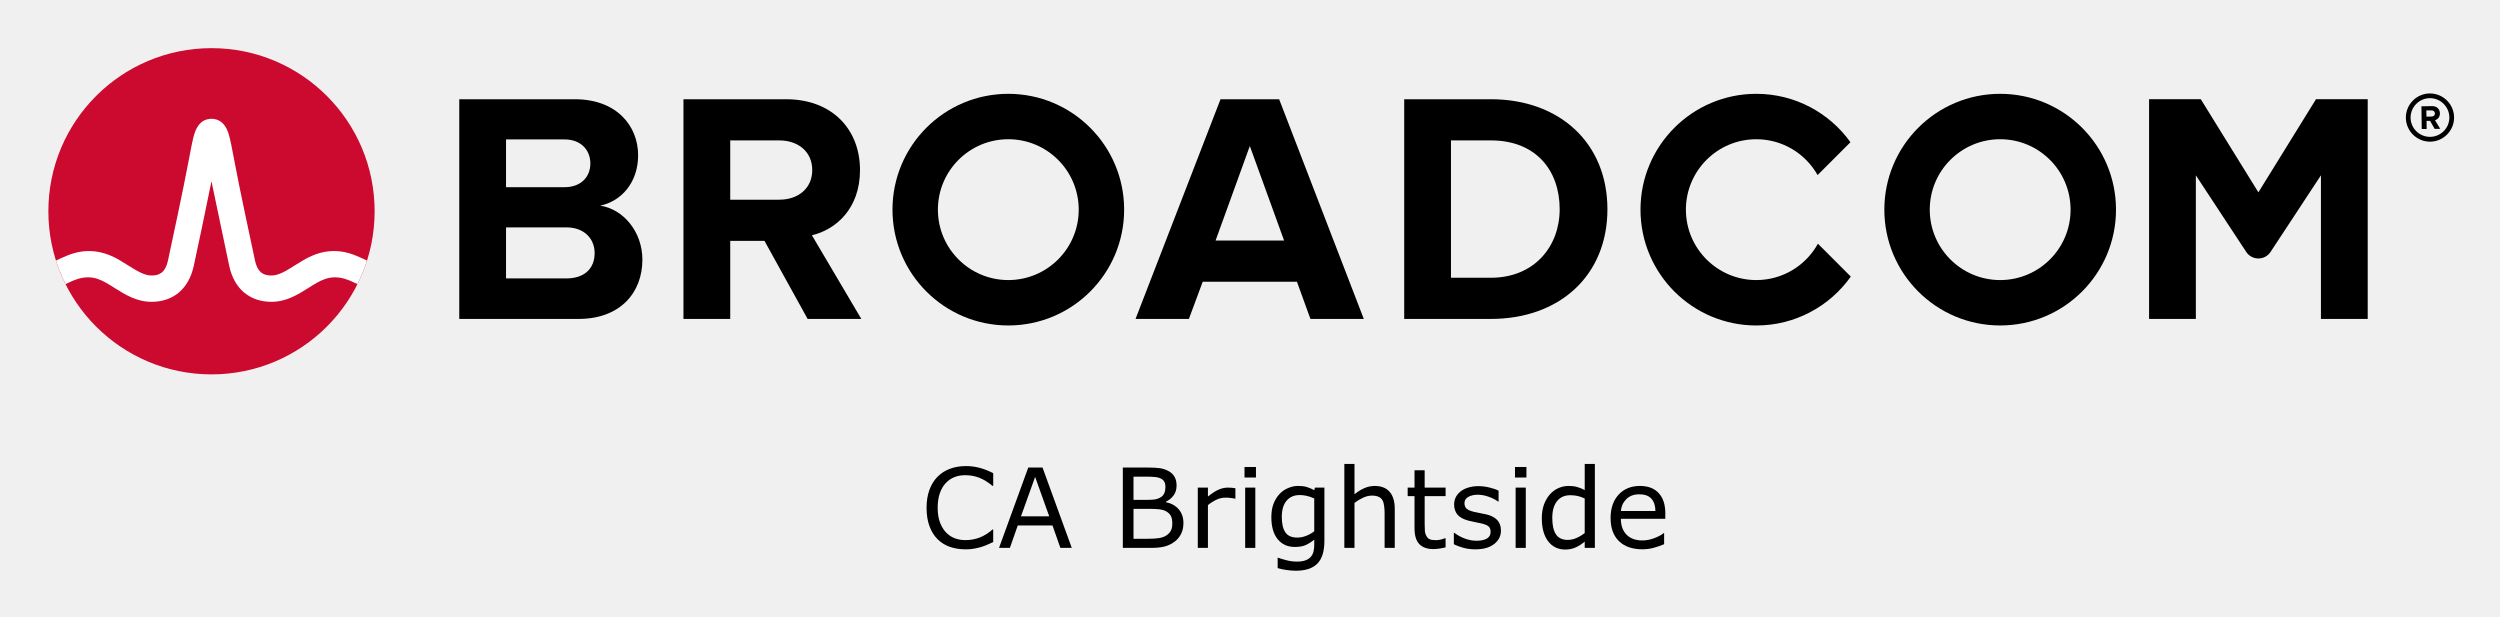
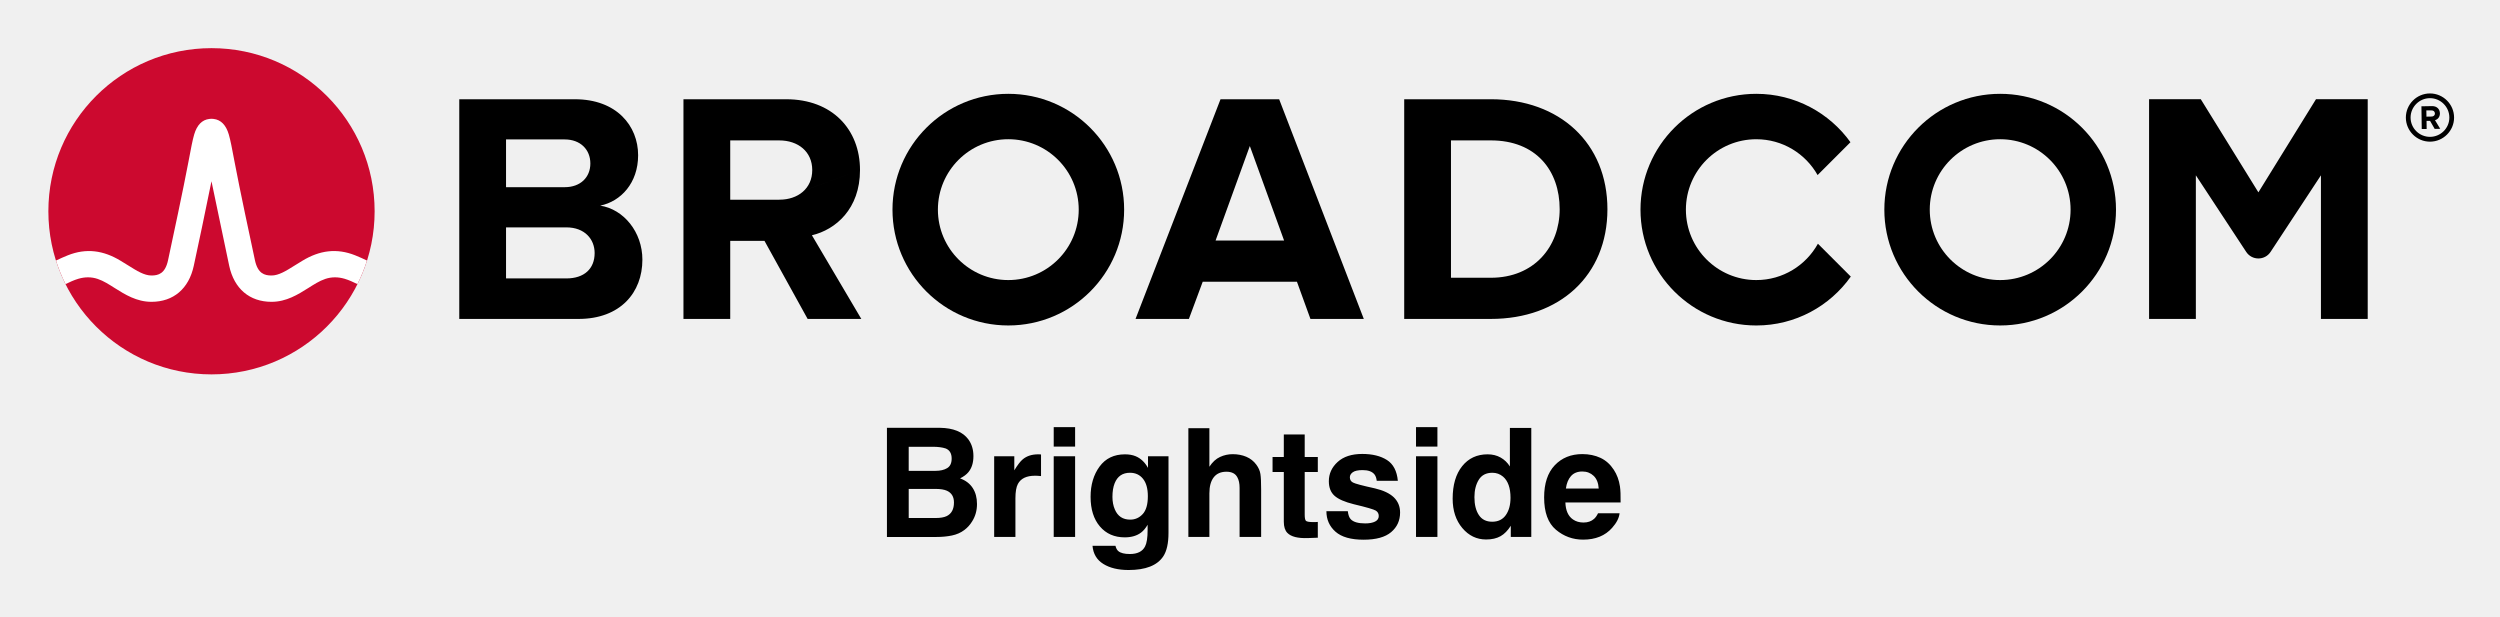
<svg xmlns="http://www.w3.org/2000/svg" xmlns:xlink="http://www.w3.org/1999/xlink" role="img" viewBox="-4.53 -4.53 248.82 61.32">
  <path d="M237.32 9.09c-1.06 0-1.93-.86-1.93-1.92s.87-1.93 1.93-1.93 1.93.87 1.93 1.93-.87 1.92-1.93 1.92m0-4.32c-1.32 0-2.4 1.08-2.4 2.4 0 1.32 1.08 2.4 2.4 2.4 1.32 0 2.4-1.08 2.4-2.4 0-1.32-1.08-2.4-2.4-2.4" />
  <path d="M237.48 7.07l-.51.01-.01-.62h.51c.19-.01.34.11.34.3.01.19-.14.31-.33.31m.83-.32c-.01-.42-.3-.72-.77-.72l-1.07.02.03 2.26h.49l-.01-.81h.35l.46.8.55-.01-.52-.86c.24-.06.49-.28.49-.68M51.834 23.18h-5.999V9.347h5.835c1.574 0 2.557 1.016 2.557 2.393 0 1.377-.983 2.36-2.557 2.36H45v4h6.834c1.836 0 2.819 1.18 2.819 2.556 0 1.574-1.049 2.525-2.819 2.525m3.376-7.245c2.066-.426 3.771-2.262 3.771-5.015 0-2.918-2.131-5.573-6.295-5.573h-11.506v21.865h11.867c4.163 0 6.359-2.623 6.359-5.901 0-2.754-1.868-5.015-4.196-5.376m17.823-.59H68v4.098h3.558l4.294 7.769h5.343l-4.917-8.327c2.361-.557 4.786-2.622 4.786-6.49m0 0c0-4.065-2.786-7.048-7.343-7.048h-10.228v21.865h4.655V9.445h4.885c1.869 0 3.278 1.114 3.278 2.95s-1.409 2.95-3.278 2.95m43.421 4.065l3.409-9.408 3.41 9.408zm.492-14.063l-8.458 21.865h5.31l1.377-3.704h9.376l1.344 3.704h5.311l-8.425-21.865zm26.904 17.767h-3.967v-13.67h3.967c4.491 0 6.851 2.983 6.851 6.852 0 3.704-2.524 6.818-6.851 6.818m0-17.767h-8.622v21.865h8.622c6.851 0 11.604-4.327 11.604-10.916s-4.753-10.949-11.604-10.949m82.127-.004l-5.734 9.27-5.734-9.27h-5.146v21.869h4.656v-14.293l5.012 7.622c.574.871 1.851.871 2.424 0l5.013-7.622v14.293h4.656V5.343z" />
  <path id="a" d="M95.825 23.344c-3.871 0-7.008-3.138-7.008-7.008 0-3.871 3.137-7.009 7.008-7.009 3.87 0 7.008 3.138 7.008 7.009 0 3.87-3.138 7.008-7.008 7.008m0-18.536c-6.367 0-11.528 5.161-11.528 11.528 0 6.366 5.161 11.527 11.528 11.527 6.366 0 11.528-5.161 11.528-11.527 0-6.367-5.162-11.528-11.528-11.528" />
  <path d="M176.404 19.727c-1.195 2.156-3.492 3.617-6.132 3.617-3.87 0-7.008-3.138-7.008-7.008 0-3.871 3.138-7.008 7.008-7.008 2.618 0 4.897 1.438 6.1 3.565l3.27-3.269c-2.092-2.915-5.508-4.816-9.37-4.816-6.367 0-11.527 5.161-11.527 11.528 0 6.366 5.16 11.528 11.527 11.528 3.883 0 7.316-1.922 9.404-4.865z" />
  <use transform="translate(98.718)" xlink:href="#a" />
  <ellipse cx="16.52" cy="16.497" fill="#cc092f" rx="16.236" ry="16.235" />
  <path fill="#fff" d="M30.825 20.883c-1.857-.74-3.557-.492-5.261.541 0 0-.621.379-.807.496-.794.498-1.543.97-2.263.97-.687 0-1.363-.184-1.649-1.513-.446-2.073-1.534-7.167-2.009-9.69-.279-1.483-.432-2.282-.591-2.825-.28-.954-.792-1.473-1.519-1.556 0 0-.114-.016-.207-.016-.092 0-.218.018-.218.018-.72.086-1.229.605-1.507 1.554-.159.543-.312 1.342-.591 2.825-.475 2.523-1.563 7.617-2.009 9.69-.286 1.329-.962 1.513-1.649 1.513-.72 0-1.469-.472-2.263-.97-.186-.117-.808-.496-.808-.496-1.703-1.033-3.404-1.281-5.26-.541-.401.16-.796.339-1.172.52.257.806.577 1.599.95 2.344.411-.202.842-.402 1.282-.532.634-.187 1.284-.197 1.914.014.612.205 1.157.568 1.7.909 1.023.643 2.182 1.372 3.657 1.372 2.186 0 3.72-1.305 4.21-3.581.38-1.764 1.222-5.702 1.763-8.418 0 0 1.386 6.654 1.765 8.418.49 2.276 2.025 3.581 4.211 3.581 1.475 0 2.634-.729 3.657-1.372.543-.341 1.088-.704 1.7-.909.629-.211 1.28-.201 1.914-.014.44.13.87.331 1.281.533.374-.745.693-1.539.95-2.345-.376-.181-.77-.36-1.171-.52" />
-   <g text-anchor="middle">
-     <path d="M94.321 49.42q-.295.129-.537.242-.236.113-.623.236-.328.102-.714.172-.381.075-.843.075-.87 0-1.584-.242-.709-.247-1.235-.768-.516-.51-.806-1.294-.29-.79-.29-1.832 0-.988.279-1.767.279-.779.806-1.316.51-.521 1.23-.795.725-.274 1.606-.274.645 0 1.284.156.645.156 1.429.548v1.262h-.081q-.661-.553-1.311-.806-.65-.252-1.391-.252-.607 0-1.096.199-.483.193-.865.607-.371.403-.58 1.021-.204.612-.204 1.418 0 .843.226 1.45.231.607.591.988.376.397.875.591.505.188 1.063.188.768 0 1.439-.263.671-.263 1.257-.79h.075z" />
-     <path d="M102.141 50h-1.133l-.784-2.229h-3.459L95.981 50h-1.08l2.911-7.998h1.418zm-2.245-3.142l-1.402-3.926-1.407 3.926z" />
-     <path d="M113.254 47.54q0 .596-.226 1.053-.226.457-.607.752-.451.354-.994.505Q110.891 50 110.058 50h-2.836v-7.998h2.369q.875 0 1.311.064t.833.269q.44.231.639.596.199.36.199.865 0 .569-.29.972-.29.397-.773.639v.043q.811.167 1.278.714.467.542.467 1.375zm-1.789-3.604q0-.29-.097-.489-.097-.199-.312-.322-.252-.145-.612-.177-.36-.038-.892-.038h-1.268v2.31h1.375q.5 0 .795-.048.295-.054.548-.215.252-.161.354-.414.107-.258.107-.607zm.682 3.647q0-.483-.145-.768-.145-.285-.526-.483-.258-.134-.628-.172-.365-.043-.892-.043h-1.67v2.976h1.407q.698 0 1.144-.07.446-.075.73-.269.301-.209.44-.478.14-.269.14-.693z" />
-     <path d="M118.427 45.102h-.054q-.226-.054-.44-.075-.209-.027-.5-.027-.467 0-.902.209-.435.204-.838.532V50h-1.01v-6h1.01v.886q.602-.483 1.058-.682.462-.204.94-.204.263 0 .381.016.118.011.354.048z" />
-     <path d="M120.473 42.996h-1.139v-1.047h1.139zM120.409 50h-1.01v-6h1.01z" />
-     <path d="M127.284 49.318q0 1.525-.693 2.24-.693.714-2.132.714-.478 0-.935-.07-.451-.064-.892-.188V50.983h.054q.247.097.784.236.537.145 1.074.145.516 0 .854-.124.338-.124.526-.344.188-.209.269-.505.081-.295.081-.661v-.548q-.457.365-.875.548-.414.177-1.058.177-1.074 0-1.708-.773-.628-.779-.628-2.191 0-.773.215-1.332.22-.564.596-.972.349-.381.849-.591.5-.215.994-.215.521 0 .87.107.354.102.747.317l.065-.258h.945zm-1.01-.967v-3.271q-.403-.183-.752-.258-.344-.081-.688-.081-.833 0-1.311.559-.478.559-.478 1.622 0 1.01.354 1.531.354.521 1.176.521.44 0 .881-.167.446-.172.816-.457z" />
-     <path d="M134.287 50h-1.01v-3.416q0-.414-.048-.773-.048-.365-.177-.569-.134-.226-.387-.333-.252-.113-.655-.113-.414 0-.865.204-.451.204-.865.521V50h-1.01v-8.357h1.01v3.024q.473-.392.978-.612.505-.22 1.037-.22.972 0 1.482.585.51.585.51 1.687z" />
-     <path d="M139.347 49.946q-.285.075-.623.124-.333.048-.596.048-.918 0-1.396-.494-.478-.494-.478-1.584v-3.19h-.682v-.849h.682v-1.724h1.01v1.724h2.084v.849h-2.084v2.734q0 .473.021.741.021.263.15.494.118.215.322.317.209.097.634.097.247 0 .516-.07.269-.075.387-.124h.054z" />
-     <path d="M144.858 48.27q0 .822-.682 1.348-.677.526-1.853.526-.666 0-1.225-.156-.553-.161-.929-.349v-1.133h.054q.478.36 1.063.575.585.209 1.123.209.666 0 1.042-.215.376-.215.376-.677 0-.354-.204-.537-.204-.183-.784-.312-.215-.048-.564-.113-.344-.064-.628-.14-.79-.209-1.123-.612-.328-.408-.328-.999 0-.371.15-.698.156-.328.467-.585.301-.252.763-.397.467-.15 1.042-.15.537 0 1.085.134.553.129.918.317v1.08h-.054q-.387-.285-.94-.478-.553-.199-1.085-.199-.553 0-.935.215-.381.209-.381.628 0 .371.231.559.226.188.73.306.279.064.623.129.349.064.58.118.704.161 1.085.553.381.397.381 1.053z" />
-     <path d="M147.393 42.996h-1.139v-1.047h1.139zM147.328 50h-1.01v-6h1.01z" />
-     <path d="M154.203 50h-1.01v-.628q-.435.376-.908.585-.473.209-1.026.209-1.074 0-1.708-.827-.628-.827-.628-2.293 0-.763.215-1.359.22-.596.591-1.015.365-.408.849-.623.489-.215 1.01-.215.473 0 .838.102.365.097.768.306v-2.6h1.01zm-1.01-1.477v-3.443q-.408-.183-.73-.252-.322-.07-.704-.07-.849 0-1.321.591-.473.591-.473 1.676 0 1.069.365 1.627.365.553 1.171.553.43 0 .87-.188.44-.193.822-.494z" />
-     <path d="M161.213 47.105h-4.42q0 .553.167.967.167.408.457.671.279.258.661.387.387.129.849.129.612 0 1.23-.242.623-.247.886-.483h.054v1.101q-.51.215-1.042.36t-1.117.145q-1.493 0-2.331-.806-.838-.811-.838-2.299 0-1.472.8-2.336.806-.865 2.116-.865 1.214 0 1.869.709.661.709.661 2.014zm-.983-.773q-.005-.795-.403-1.23-.392-.435-1.198-.435-.811 0-1.294.478-.478.478-.542 1.187z" />
-   </g>
+   <path d="M85.912 39.936h2.388c.524 0 .958.057 1.296.17.394.161.591.497.591 1.002 0 .457-.149.776-.447.954-.298.18-.683.27-1.162.27h-2.667zm0 4.195h2.705c.472.004.837.065 1.099.182.465.212.7.6.7 1.166 0 .669-.241 1.12-.723 1.357-.264.128-.635.191-1.113.191h-2.667zm5.94-4.925c-.556-.753-1.499-1.138-2.83-1.157h-5.277v10.865h4.923c.556 0 1.071-.048 1.545-.147s.885-.281 1.235-.545c.31-.231.568-.516.774-.855.325-.512.486-1.088.486-1.732 0-.625-.14-1.155-.424-1.593-.283-.436-.702-.757-1.258-.958.365-.187.639-.392.826-.619.335-.403.501-.937.501-1.6 0-.644-.166-1.197-.501-1.658zm7.051 1.484c-.027-.002-.061-.002-.101-.002-.629 0-1.138.164-1.533.493-.241.197-.522.564-.847 1.099v-1.401h-2.004v8.034h2.115v-3.839c0-.646.08-1.122.243-1.432.289-.549.858-.824 1.702-.824.063 0 .147.002.249.006.105.006.222.015.354.029v-2.151c-.094-.006-.153-.008-.18-.013zm3.571-.769v-1.939h-2.13v1.939zm-2.13.958v8.034h2.13v-8.034zm8.86 5.753c-.34.371-.755.556-1.245.556-.738 0-1.247-.338-1.533-1.017-.157-.363-.237-.778-.237-1.245 0-.541.073-.994.222-1.363.279-.694.788-1.04 1.524-1.04.541 0 .973.199 1.294.598.323.398.484.977.484 1.74 0 .809-.17 1.401-.509 1.772zm-.715-5.759c-.3-.124-.652-.184-1.055-.184-1.09 0-1.933.407-2.529 1.22-.593.811-.891 1.816-.891 3.011 0 1.237.308 2.218.925 2.944.616.725 1.442 1.088 2.474 1.088.667 0 1.21-.159 1.629-.48.231-.172.447-.43.648-.774v.516c0 .767-.084 1.312-.252 1.637-.254.505-.761.759-1.518.759-.535 0-.916-.096-1.143-.287-.132-.109-.229-.285-.287-.53h-2.285c.069.801.428 1.403 1.078 1.805.648.403 1.486.604 2.514.604 1.698 0 2.849-.453 3.449-1.357.348-.526.522-1.306.522-2.344v-7.621h-2.04v1.157c-.314-.564-.728-.954-1.239-1.164zm-.384-.208zm11.408.266c-.407-.172-.858-.258-1.354-.258-.44 0-.862.092-1.262.277-.4.182-.755.509-1.059.975v-3.839h-2.092v10.827h2.092V44.565c0-.688.145-1.218.432-1.589.287-.371.709-.556 1.264-.556.535 0 .899.187 1.09.56.147.266.22.614.22 1.046v4.887h2.145V44.196c0-.717-.023-1.235-.073-1.551-.048-.317-.184-.625-.405-.925-.26-.354-.593-.616-.998-.788zm2.612 1.518h1.12v4.946c0 .501.119.872.354 1.113.363.377 1.042.549 2.034.516l.996-.038v-1.57a3.412 3.412 0 0 1-.21.013c-.071.002-.138.004-.203.004-.428 0-.683-.042-.767-.124-.082-.08-.124-.285-.124-.614v-4.246h1.304v-1.497h-1.304v-2.239h-2.08v2.239h-1.12zm7.489 3.9h-2.13c0 .824.3 1.503.902 2.038.604.533 1.535.799 2.799.799 1.237 0 2.153-.252 2.744-.755.593-.503.889-1.153.889-1.95 0-.604-.208-1.109-.621-1.512-.417-.398-1.044-.694-1.879-.891-1.254-.275-1.983-.47-2.189-.583-.208-.107-.31-.283-.31-.522 0-.193.096-.361.291-.503.195-.14.52-.212.977-.212.556 0 .948.14 1.178.426.124.157.199.371.229.642h2.101c-.092-.981-.455-1.673-1.086-2.074-.631-.4-1.449-.602-2.451-.602-1.057 0-1.876.266-2.459.801-.581.533-.872 1.17-.872 1.912 0 .629.187 1.111.56 1.445.373.34 1.015.621 1.925.847 1.262.3 1.992.512 2.189.635.195.122.294.302.294.537 0 .245-.122.43-.365.553-.243.122-.57.184-.983.184-.702 0-1.185-.14-1.445-.421-.147-.157-.243-.421-.287-.795zm1.606-5.684zm7.313-.744v-1.939h-2.13v1.939zm-2.13.958v8.034h2.13v-8.034zm8.424.13c-.377-.214-.811-.321-1.298-.321-1.057 0-1.9.392-2.531 1.178-.633.786-.948 1.866-.948 3.237 0 1.189.321 2.162.962 2.923.642.759 1.43 1.138 2.369 1.138.57 0 1.046-.109 1.43-.325.384-.216.725-.562 1.025-1.04v1.113h2.04v-10.85h-2.13v3.833c-.235-.377-.543-.673-.92-.887zm.516 5.724c-.31.44-.761.663-1.357.663-.593 0-1.038-.222-1.329-.667-.294-.444-.44-1.038-.44-1.78 0-.688.145-1.264.432-1.73.287-.463.738-.696 1.352-.696.403 0 .757.128 1.063.384.495.421.744 1.126.744 2.107 0 .704-.155 1.277-.465 1.719zm6.483-3.879c.268-.304.646-.457 1.132-.457.447 0 .822.145 1.124.432.302.287.47.709.505 1.264h-3.267c.069-.522.237-.933.505-1.239zm2.937-1.814c-.535-.249-1.138-.375-1.805-.375-1.126 0-2.042.371-2.747 1.113-.704.742-1.057 1.809-1.057 3.199 0 1.484.39 2.556 1.172 3.214.78.658 1.681.988 2.705.988 1.239 0 2.201-.392 2.889-1.172.442-.493.69-.977.744-1.453h-2.145c-.113.237-.243.421-.39.553-.27.245-.623.369-1.055.369-.409 0-.757-.101-1.046-.304-.478-.323-.73-.889-.759-1.694h5.497c.01-.694-.013-1.224-.065-1.593-.094-.629-.298-1.18-.612-1.658-.35-.539-.79-.935-1.327-1.187zm-1.658-.375z" />
</svg>
